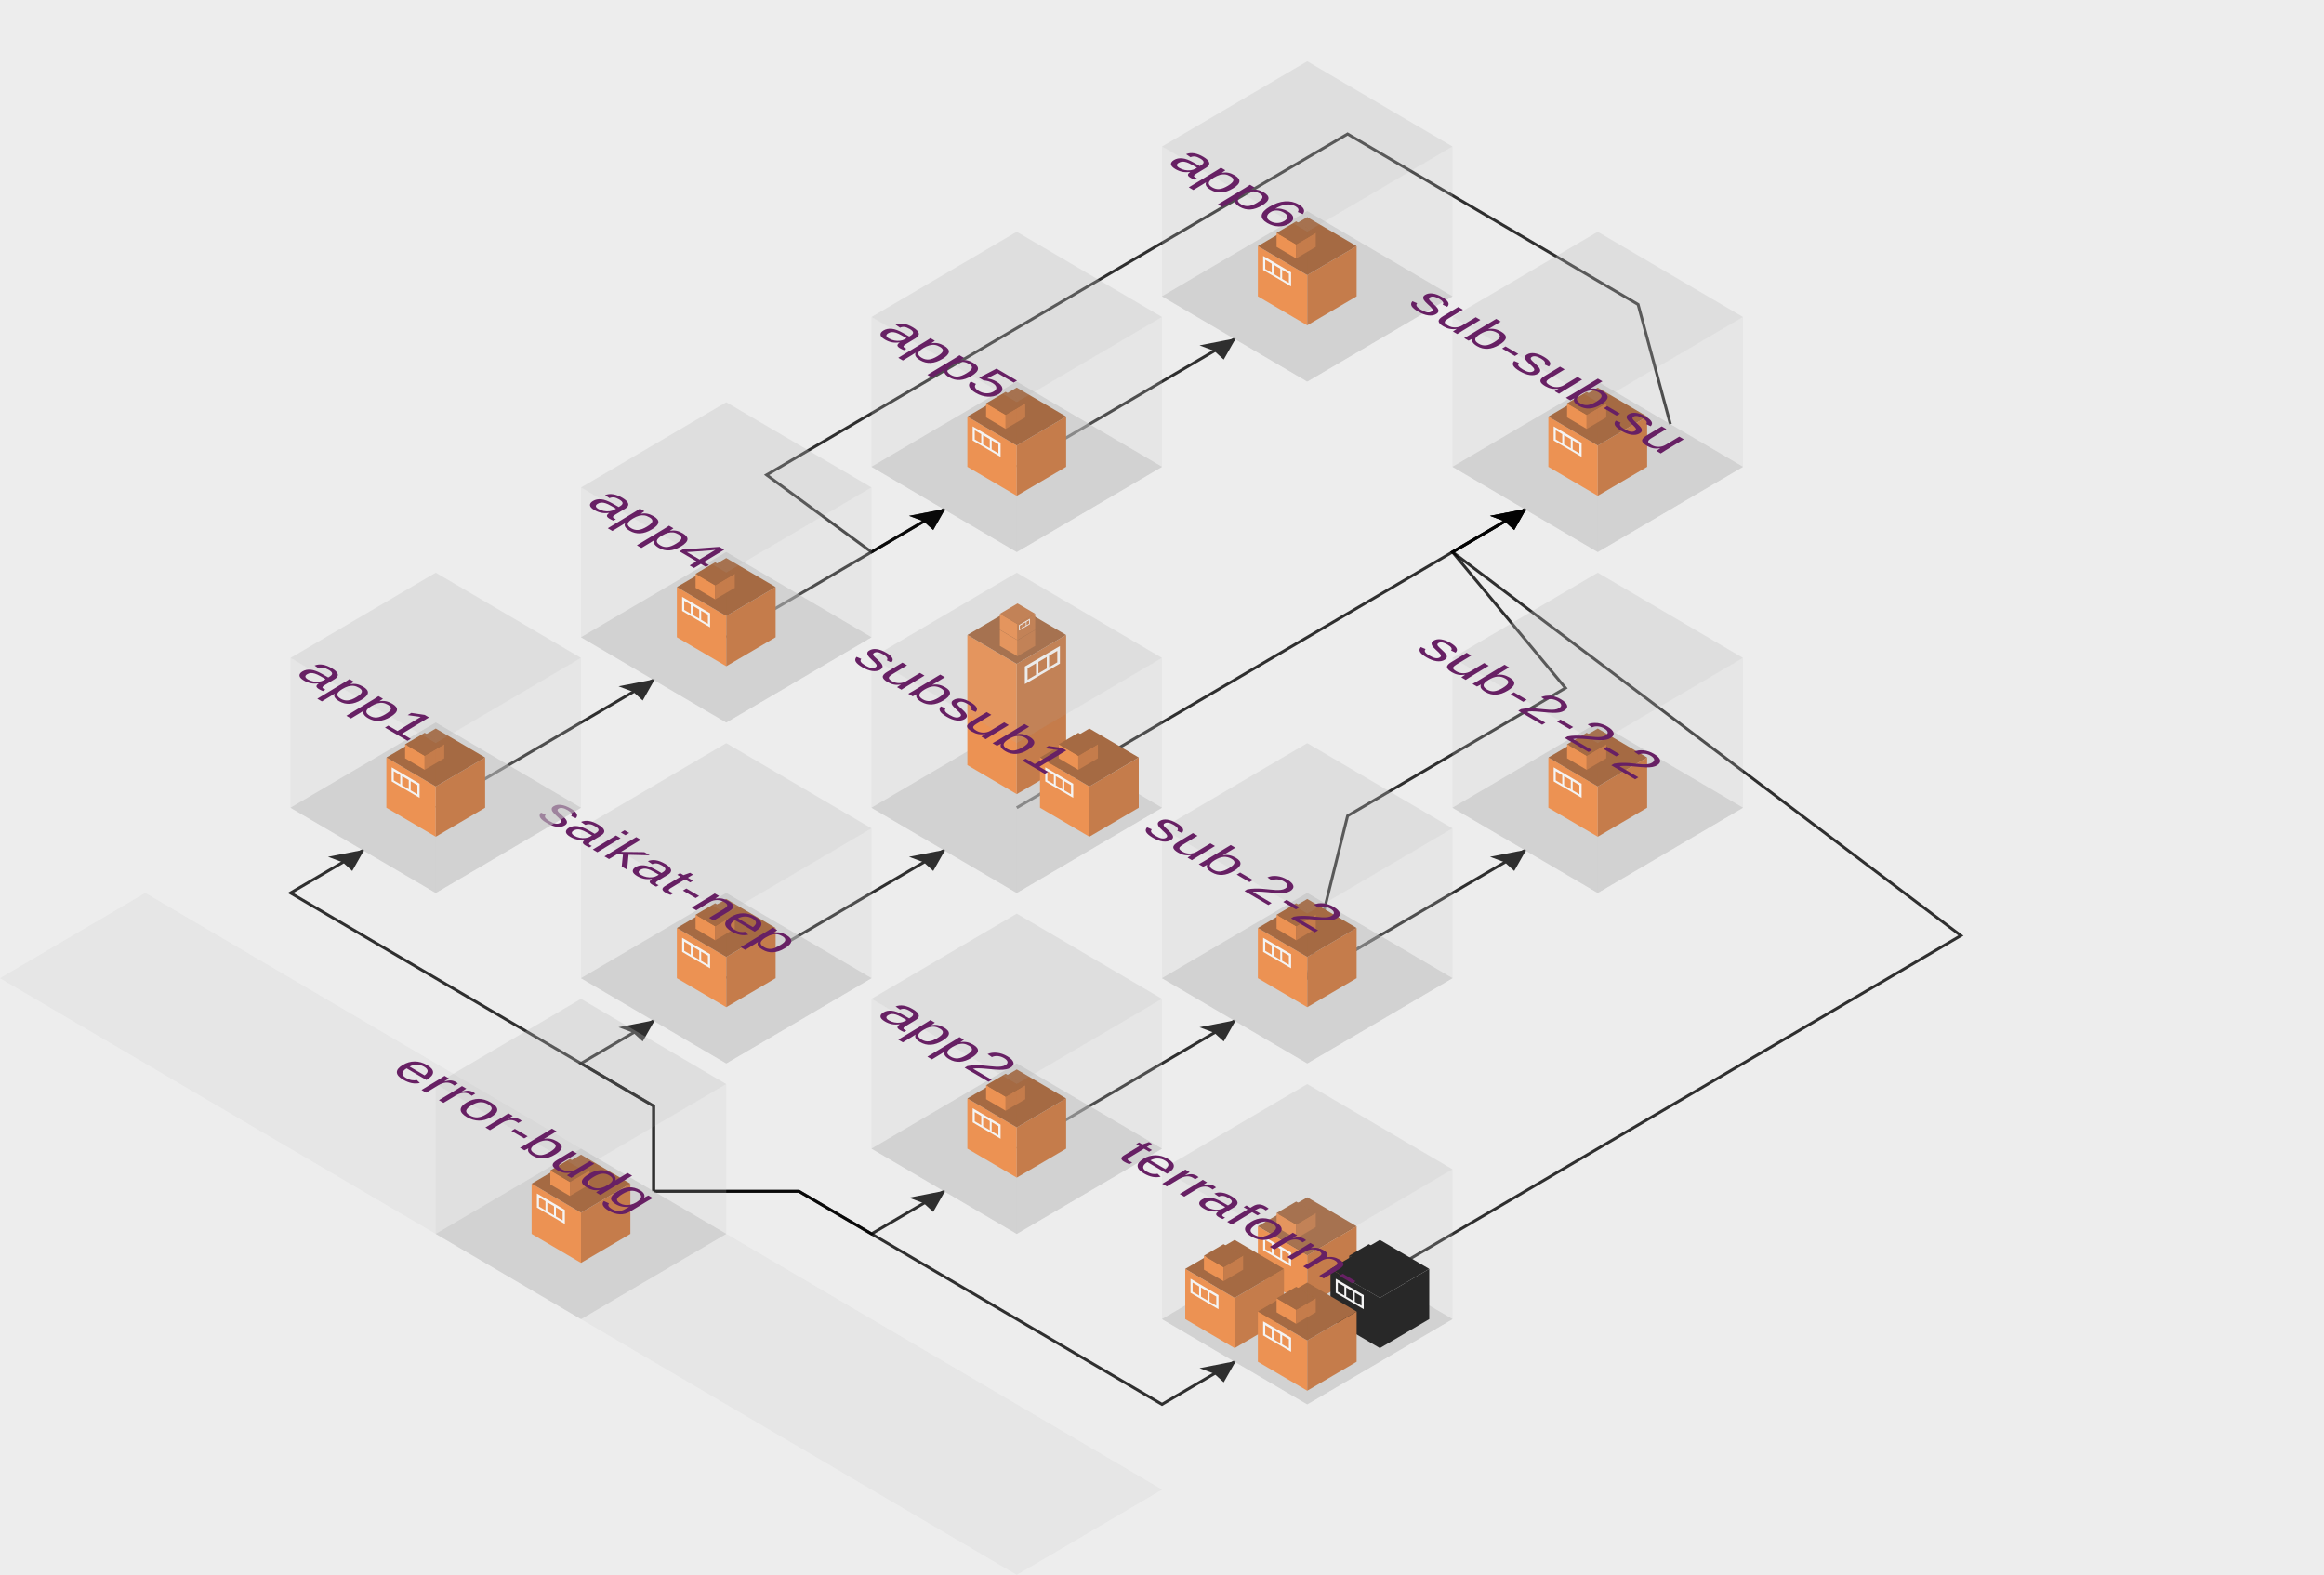
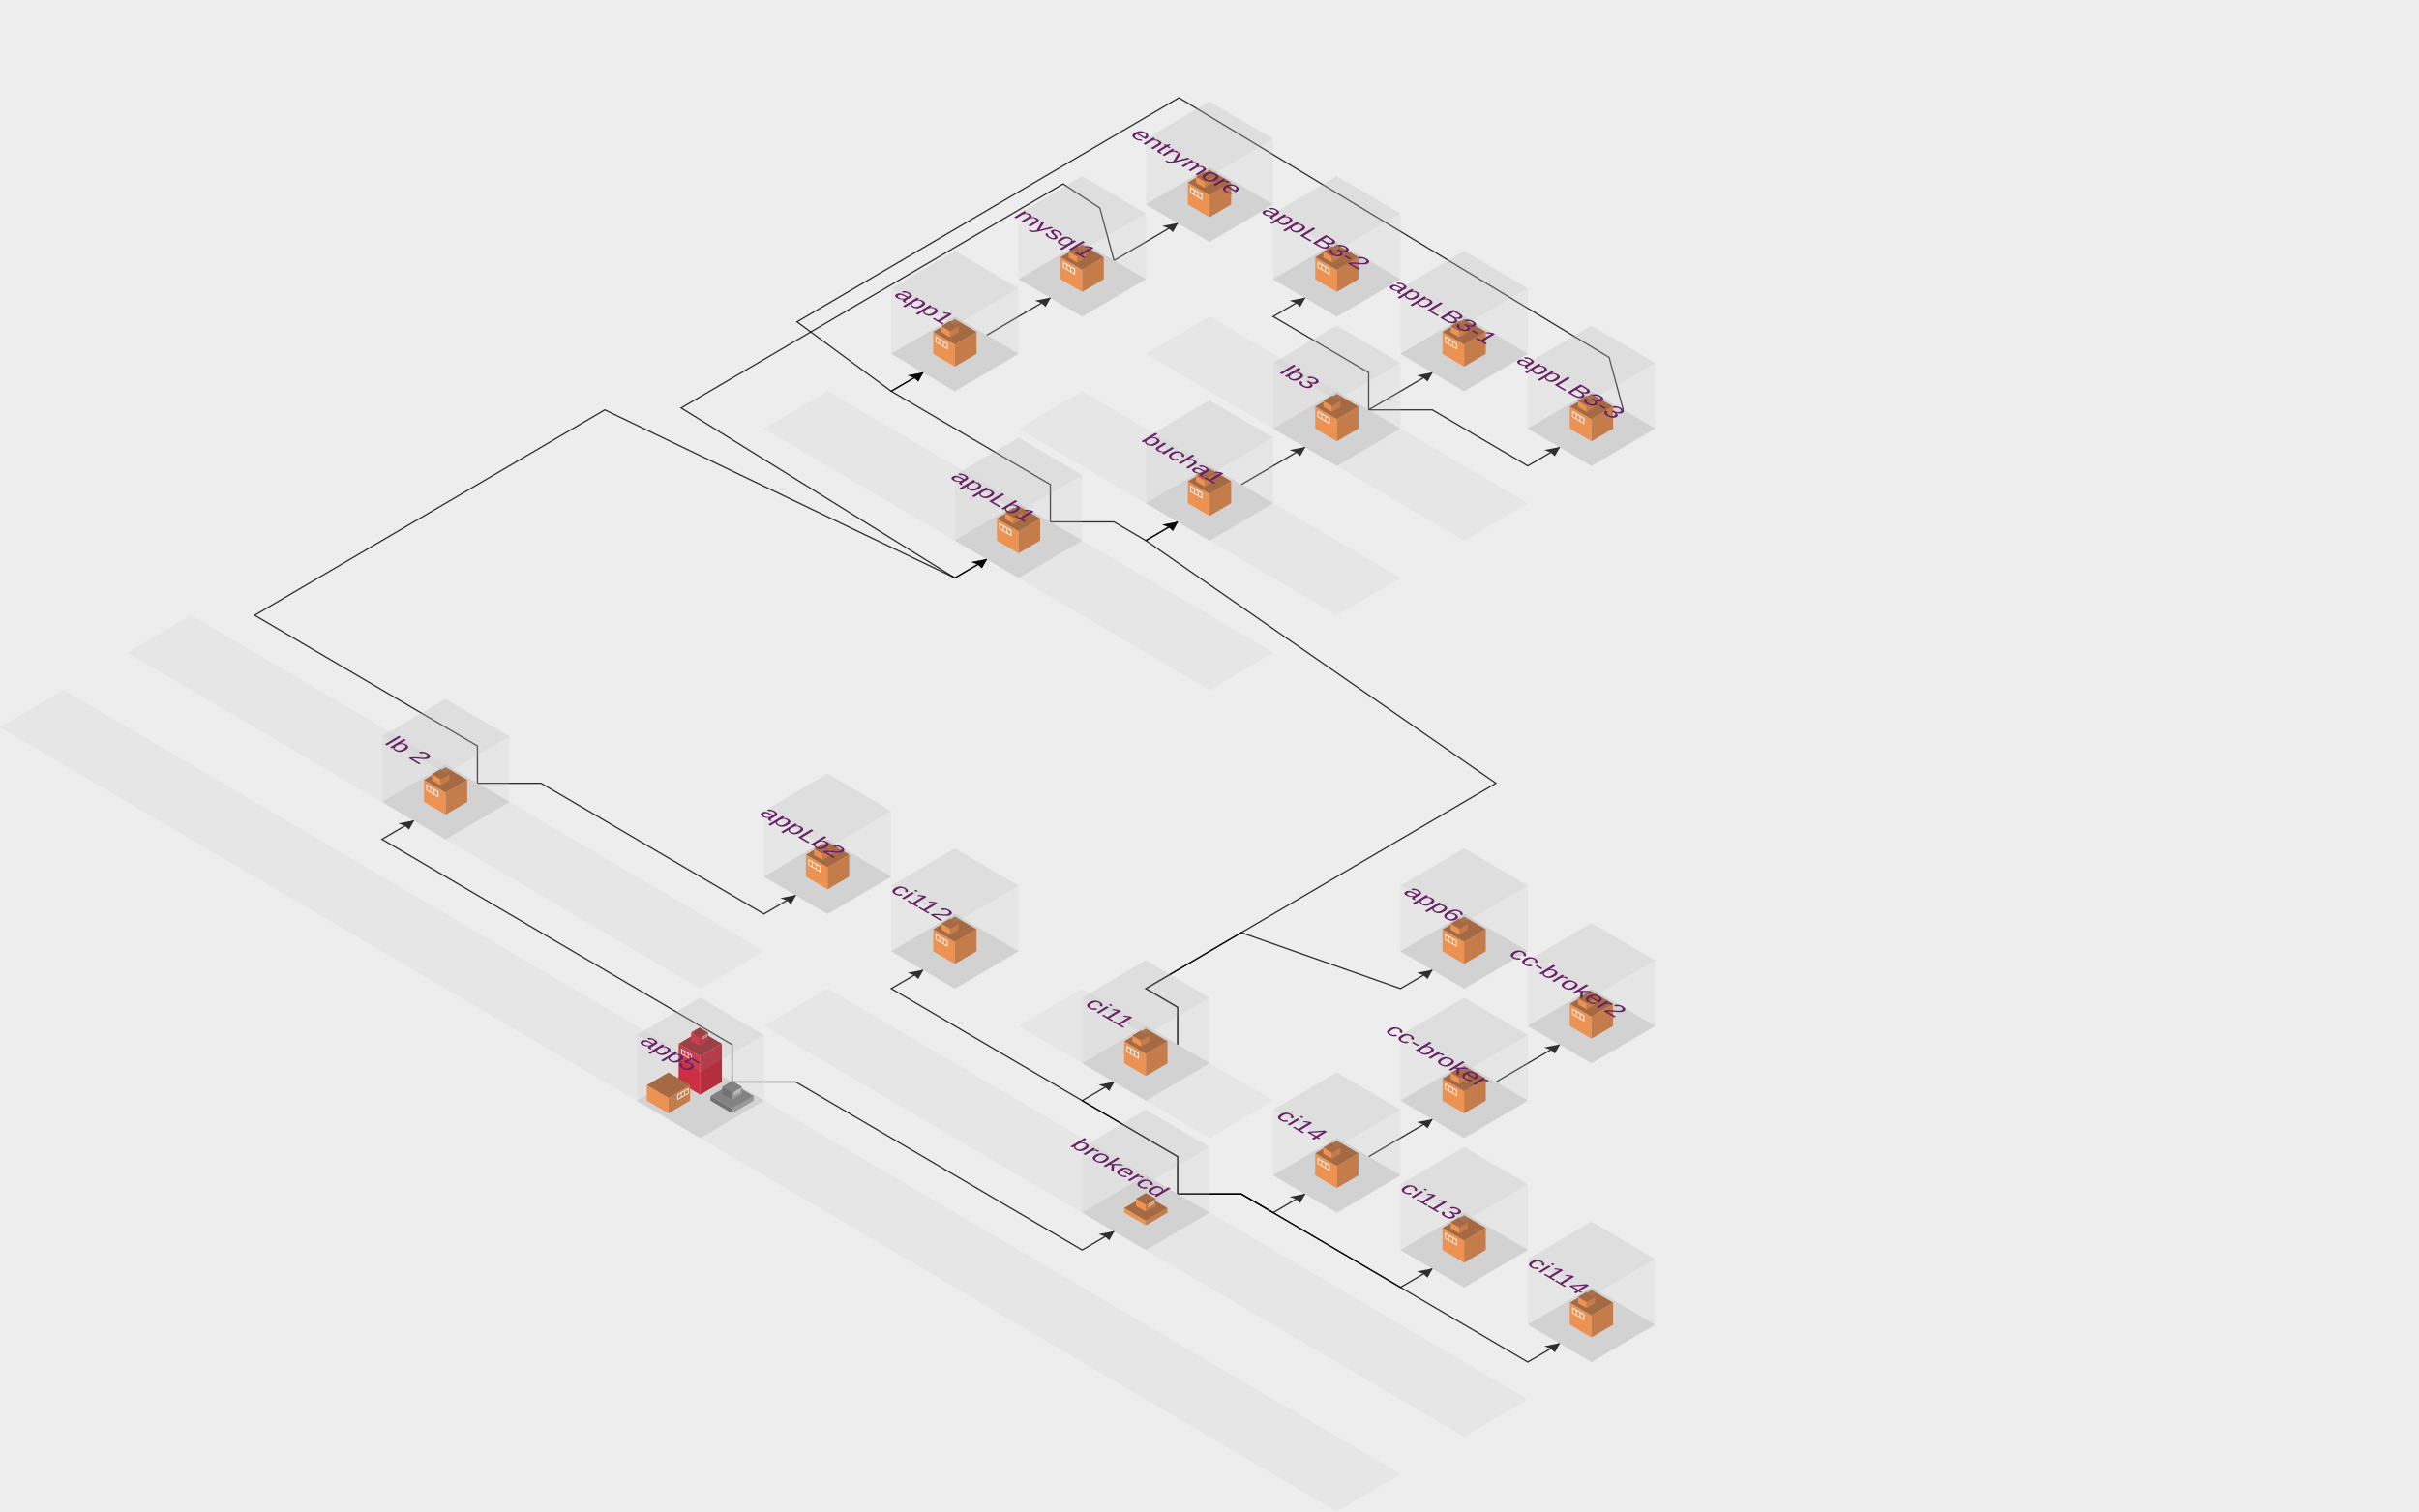
- <svg xmlns="http://www.w3.org/2000/svg" xmlns:xlink="http://www.w3.org/1999/xlink" baseProfile="full" height="542.018" version="1.1" width="800.0">
+ <svg xmlns="http://www.w3.org/2000/svg" xmlns:xlink="http://www.w3.org/1999/xlink" baseProfile="full" height="1187.384" version="1.1" width="1900.0">
  <defs>
    <filter id="brightness">
      <feComponentTransfer in="SourceGraphic">
        <feFuncR slope="0.6" type="linear" />
        <feFuncG slope="0.6" type="linear" />
        <feFuncB slope="0.6" type="linear" />
      </feComponentTransfer>
    </filter>
    <filter id="darker">
      <feComponentTransfer in="SourceGraphic">
        <feFuncR slope="0.4" type="linear" />
        <feFuncG slope="0.4" type="linear" />
        <feFuncB slope="0.4" type="linear" />
      </feComponentTransfer>
    </filter>
    <marker id="arrow" markerHeight="12.5" markerUnits="strokeWidth" markerWidth="12.5" refX="152" refY="3" viewBox="0,0,157.21,92.25">
      <polyline fill="#000" points="0,30.75 157.21,0 104.81,92.25 63.79,54.82" />
    </marker>
    <symbol id="grid.base" preserveAspectRatio="xMidYMax meet" viewBox="0,0,266.4,156.32">
      <polygon fill="#bababa" points="133.2,0 0,78.16 133.2,156.32 266.4,78.16" />
    </symbol>
    <style type="text/css">.dark{fill: currentColor;}.darker{filter: url(#brightness)}.2darker{filter: url(#darker)}text{font-family:Arial, Helvetica, sans-serif; fill: #672064;}.white{fill:#fff;}</style>
    <symbol id="application.medium" preserveAspectRatio="xMidYMax meet" viewBox="0,0,266.4,291.76">
      <polygon class="dark" points="133.2,291.76 0,213.6 0,78.16 133.2,156.32" />
      <polygon class="light" points="133.2,291.76 266.4,213.6 266.4,78.16 133.2,156.32" />
      <polygon class="darker" points="133.2,0 0,78.16 133.2,156.32 266.4,78.16" />
      <polygon class="dark" points="103.31,111.32 50.51,80.33 50.5,42.49 103.31,73.48" />
      <polygon class="light" points="103.31,111.32 156.12,80.33 156.12,42.49 103.31,73.48" />
      <polygon class="darker" points="103.31,11.51 50.5,42.49 103.31,73.48 156.12,42.49" />
      <path class="white" d="M14.24,142.62l75.41,44.22V148.9L14.24,104.65ZM65.56,142l18.16,10.65v24.69L65.56,166.65Zm-23-13.52L60.42,139v24.68L42.53,153.14ZM19.85,115.1l17.61,10.38v24.68L19.85,139.82Z" />
    </symbol>
    <style type="text/css">.aws{color: #f58536;fill: #c4692c;}</style>
    <symbol id="boundaries_box.front" preserveAspectRatio="xMidYMax meet" viewBox="0,0,265.58,292.78">
      <polygon fill="#bababa" fill-opacity="0.3" points="132.79,0 0,77.92 132.79,155.84 265.58,77.92 132.79,0" />
      <polygon fill="#ccc" fill-opacity="0.2" points="132.79,155.84 132.79,292.78 0,214.86 0,77.92 132.79,155.84" />
      <polygon fill="#ccc" fill-opacity="0.2" points="265.58,77.92 265.58,214.86 132.79,292.78 132.79,155.84 265.58,77.92" />
    </symbol>
    <symbol id="default" preserveAspectRatio="xMidYMax meet" viewBox="0,0,266.4,291.76">
      <polygon class="dark" points="133.2,291.76 0,213.6 0,78.16 133.2,156.32" />
      <polygon class="light" points="133.2,291.76 266.4,213.6 266.4,78.16 133.2,156.32" />
      <polygon class="darker" points="133.2,0 0,78.16 133.2,156.32 266.4,78.16" />
      <polygon class="dark" points="103.31,111.32 50.51,80.33 50.5,42.49 103.31,73.48" />
      <polygon class="light" points="103.31,111.32 156.12,80.33 156.12,42.49 103.31,73.48" />
      <polygon class="darker" points="103.31,11.51 50.5,42.49 103.31,73.48 156.12,42.49" />
      <path class="white" d="M14.24,142.62l75.41,44.22V148.9L14.24,104.65ZM65.56,142l18.16,10.65v24.69L65.56,166.65Zm-23-13.52L60.42,139v24.68L42.53,153.14ZM19.85,115.1l17.61,10.38v24.68L19.85,139.82Z" />
    </symbol>
-     <symbol id="application.2xlarge" preserveAspectRatio="xMidYMax meet" viewBox="0,0,266.4,514.15">
-       <polygon class="dark" points="133.2,514.15 0,435.99 0,84.99 133.2,163.15" />
-       <polygon class="light" points="133.2,514.15 266.4,435.99 266.4,84.99 133.2,163.15" />
-       <polygon class="darker" points="133.2,6.83 0,84.99 133.2,163.15 266.4,84.99" />
-       <polygon class="dark" points="135.31,142.34 87.69,114.4 87.69,71.5 135.31,99.44" />
-       <polygon class="light" points="135.31,142.34 182.92,114.4 182.92,71.5 135.31,99.44" />
-       <polygon class="dark" points="135.31,98.78 87.69,70.84 87.69,27.94 135.31,55.88" />
-       <polygon class="light" points="135.31,98.78 182.92,70.84 182.92,27.94 135.31,55.88" />
-       <polygon class="2darker" points="135.31,0 87.69,27.94 135.31,55.88 182.92,27.94" />
-       <path class="white" d="M249.6,162.31,155,217.51V170.15l94.62-55.24Zm-64.4-.82-22.78,13.3v30.82l22.78-13.3Zm28.9-16.87-22.44,13.1v30.82l22.44-13.1ZM242.55,128l-22.09,13v30.82l22.09-12.92Z" />
-       <path class="white" d="M168.54,56,139.16,73.22V58.45l29.38-17.24Zm-20-.26-7.07,4.15v9.62l7.07-4.15Zm9-5.26-7,4.09v9.61l7-4.09Zm8.84-5.2-6.86,4v9.62l6.86-4Z" />
+     <symbol id="application.large" preserveAspectRatio="xMidYMax meet" viewBox="0,0,266.4,413.53">
+       <polygon class="dark" points="133.2,413.53 0,335.37 0,99.92 133.2,178.08" />
+       <polygon class="light" points="133.2,413.53 266.4,335.37 266.4,99.92 133.2,178.08" />
+       <polygon class="darker" points="133.2,21.76 0,99.92 133.2,178.08 266.4,99.92" />
+       <polygon class="dark" points="129.04,114.34 76.84,83.71 76.84,30.63 129.04,61.26" />
+       <polygon class="light" points="129.04,114.34 181.25,83.71 181.25,30.63 129.04,61.26" />
+       <polygon class="darker" points="129.04,0 76.84,30.63 129.04,61.26 181.25,30.63" />
+       <path class="white" d="M15.42,164.09l66.66,39.09V169.64L15.42,130.52Zm45.37-.58,16.05,9.42v21.82l-16.05-9.42ZM40.43,151.56l15.81,9.28v21.82l-15.81-9.28Zm-20-11.8L36,148.93v21.82l-15.57-9.14Z" />
+       <path class="white" d="M145.8,58.39l30.94-18.14V55.81L145.8,74Zm21.06.27,7.45-4.37V44.16l-7.45,4.37Zm-9.45,5.55,7.34-4.31V49.77l-7.34,4.31Zm-9.3,5.47,7.22-4.25V55.3l-7.22,4.24Z" />
+     </symbol>
+     <style type="text/css">.openstack{color: #ce081f;fill: #af071a;}</style>
+     <symbol id="application.small" preserveAspectRatio="xMidYMax meet" viewBox="0,0,266.4,199.47">
+       <polygon class="dark" points="133.2,199.47 0,121.31 0,92.87 133.2,171.03" />
+       <polygon class="light" points="133.2,199.47 266.4,121.31 266.4,92.87 133.2,171.03" />
+       <polygon class="darker" points="133.2,14.71 0,92.87 133.2,171.03 266.4,92.87" />
+       <polygon class="dark" points="133.17,115 72.33,79.3 72.33,35.7 133.17,71.4" />
+       <polygon class="light" points="133.17,115 194.01,79.3 194.01,35.7 133.17,71.4" />
+       <polygon class="darker" points="133.17,0 72.33,35.7 133.17,71.4 194.01,35.7" />
+       <path class="white" d="M183.62,66.68,149.07,86.94V69.56l34.55-20.27Zm-23.51-.3-8.32,4.88V82.57l8.32-4.88Zm10.55-6.19L162.47,65V76.31l8.19-4.81Zm10.39-6.11L173,58.83V70.14l8.07-4.74Z" />
+     </symbol>
+     <style type="text/css">.premise{color: #5b5b5b;fill: #8e8e8e;}</style>
+     <symbol id="application.micro" preserveAspectRatio="xMidYMax meet" viewBox="0,0,266.4,251.76">
+       <polygon class="dark" points="133.2,251.76 0,173.6 0,78.16 133.2,156.32" />
+       <polygon class="light" points="133.2,251.76 266.4,173.6 266.4,78.16 133.2,156.32" />
+       <polygon class="darker" points="133.2,0 0,78.16 133.2,156.32 266.4,78.16" />
+       <path class="white" d="M257.42,130l-70,41V135.8l70-41.05Zm-47.62-.61L193,139.25v22.91l16.84-9.89Zm21.37-12.54-16.59,9.74v22.9l16.59-9.74Zm21-12.38-16.34,9.62V137l16.34-9.59Z" />
+     </symbol>
+     <symbol id="broker.medium" preserveAspectRatio="xMidYMax meet" viewBox="0,0,266.4,199.47">
+       <polygon class="dark" points="133.2,199.47 0,121.31 0,92.87 133.2,171.03" />
+       <polygon class="light" points="133.2,199.47 266.4,121.31 266.4,92.87 133.2,171.03" />
+       <polygon class="darker" points="133.2,14.71 0,92.87 133.2,171.03 266.4,92.87" />
+       <polygon class="dark" points="133.17,115 72.33,79.3 72.33,35.7 133.17,71.4" />
+       <polygon class="light" points="133.17,115 194.01,79.3 194.01,35.7 133.17,71.4" />
+       <polygon class="darker" points="133.17,0 72.33,35.7 133.17,71.4 194.01,35.7" />
+       <path class="white" d="M183.62,66.68,149.07,86.94V69.56l34.55-20.27Zm-23.51-.3-8.32,4.88V82.57l8.32-4.88Zm10.55-6.19L162.47,65V76.31l8.19-4.81Zm10.39-6.11L173,58.83V70.14l8.07-4.74Z" />
    </symbol>
  </defs>
-   <rect fill="#ededed" height="542.018" width="800.0" x="0" y="0" />
-   <path d="M275.0 322.007 250.0 336.674 300.0 307.339 325.0 292.672" fill="none" marker-end="url(#arrow)" opacity="0.8" stroke="black" stroke-width="1" />
-   <path d="M475.0 322.007 450.0 336.674 463.889 280.797 538.889 236.795 500.0 190.0 525.0 175.333" fill="none" marker-end="url(#arrow)" opacity="0.8" stroke="black" stroke-width="1" />
-   <path d="M475.0 322.007 450.0 336.674 500.0 307.339 525.0 292.672" fill="none" marker-end="url(#arrow)" opacity="0.8" stroke="black" stroke-width="1" />
-   <path d="M375.0 145.998 350.0 160.665 400.0 131.33 425.0 116.663" fill="none" marker-end="url(#arrow)" opacity="0.8" stroke="black" stroke-width="1" />
-   <path d="M375.0 263.337 350.0 278.004 350.0 278.004 475.0 204.667 500.0 190.0 525.0 175.333" fill="none" marker-end="url(#arrow)" opacity="0.8" stroke="black" stroke-width="1" />
-   <path d="M375.0 380.676 350.0 395.344 400.0 366.009 425.0 351.342" fill="none" marker-end="url(#arrow)" opacity="0.8" stroke="black" stroke-width="1" />
-   <path d="M575.0 145.998 563.889 104.788 463.889 46.118 263.889 163.458 300.0 190.0 325.0 175.333" fill="none" marker-end="url(#arrow)" opacity="0.8" stroke="black" stroke-width="1" />
-   <path d="M225.0 410.011 225.0 380.676 100.0 307.339 125.0 292.672" fill="none" marker-end="url(#arrow)" opacity="0.8" stroke="black" stroke-width="1" />
-   <path d="M225.0 410.011 225.0 380.676 200.0 366.009 225.0 351.342" fill="none" marker-end="url(#arrow)" opacity="0.8" stroke="black" stroke-width="1" />
-   <path d="M225.0 410.011 275.0 410.011 300.0 424.679 325.0 410.011" fill="none" marker-end="url(#arrow)" opacity="0.8" stroke="black" stroke-width="1" />
-   <path d="M225.0 410.011 275.0 410.011 400.0 483.348 425.0 468.681" fill="none" marker-end="url(#arrow)" opacity="0.8" stroke="black" stroke-width="1" />
-   <path d="M475.0 439.346 450.0 454.013 450.0 454.013 675.0 322.007 500.0 190.0 525.0 175.333" fill="none" marker-end="url(#arrow)" opacity="0.8" stroke="black" stroke-width="1" />
-   <path d="M175.0 263.337 150.0 278.004 200.0 248.67 225.0 234.002" fill="none" marker-end="url(#arrow)" opacity="0.8" stroke="black" stroke-width="1" />
-   <path d="M275.0 204.667 250.0 219.335 300.0 190.0 325.0 175.333" fill="none" marker-end="url(#arrow)" opacity="0.8" stroke="black" stroke-width="1" />
-   <polyline fill="#ccc" fill-opacity="0.2" points="400.0,101.996 450.0,72.661 500.0,101.996 450.0,131.33" />
-   <use class="default" fill-opacity="0.4" height="190.0" width="100" x="400.0" xlink:href="#grid.base" y="-58.67" />
-   <use class="aws" height="95.0" width="34.0" x="433.0" xlink:href="#application.medium" y="16.969" />
-   <use class="default" height="190.0" width="100" x="400.0" xlink:href="#boundaries_box.front" y="-58.67" />
-   <text font-size="18.0" transform="translate(400.0, -58.66965) skewY(30.404) skewX(-40.0) translate(-303.22, 172.6697)" x="400.0" y="-58.67">app6</text>
-   <polyline fill="#ccc" fill-opacity="0.2" points="200.0,336.674 250.0,307.339 300.0,336.674 250.0,366.009" />
-   <use class="default" fill-opacity="0.4" height="190.0" width="100" x="200.0" xlink:href="#grid.base" y="176.009" />
-   <use class="aws" height="95.0" width="34.0" x="233.0" xlink:href="#default" y="251.648" />
-   <use class="default" height="190.0" width="100" x="200.0" xlink:href="#boundaries_box.front" y="176.009" />
-   <text font-size="18.0" transform="translate(200.0, 176.009) skewY(30.404) skewX(-40.0) translate(-120.5, -62.00895)" x="200.0" y="176.009">saikat-nep</text>
-   <polyline fill="#ccc" fill-opacity="0.2" points="400.0,336.674 450.0,307.339 500.0,336.674 450.0,366.009" />
-   <use class="default" fill-opacity="0.4" height="190.0" width="100" x="400.0" xlink:href="#grid.base" y="176.009" />
-   <use class="aws" height="95.0" width="34.0" x="433.0" xlink:href="#application.medium" y="251.648" />
-   <use class="default" height="190.0" width="100" x="400.0" xlink:href="#boundaries_box.front" y="176.009" />
-   <text font-size="18.0" transform="translate(400.0, 176.009) skewY(30.404) skewX(-40.0) translate(-311.86, -62.00895)" x="400.0" y="176.009">sub-2-2</text>
-   <polyline fill="#ccc" fill-opacity="0.2" points="300.0,160.665 350.0,131.33 400.0,160.665 350.0,190.0" />
-   <use class="default" fill-opacity="0.4" height="190.0" width="100" x="300.0" xlink:href="#grid.base" y="0.0" />
-   <use class="aws" height="95.0" width="34.0" x="333.0" xlink:href="#application.medium" y="75.639" />
-   <use class="default" height="190.0" width="100" x="300.0" xlink:href="#boundaries_box.front" y="0.0" />
-   <text font-size="18.0" transform="translate(300.0, 0.0) skewY(30.404) skewX(-40.0) translate(-203.22, 114.0)" x="300.0" y="0.0">app5</text>
-   <polyline fill="#ccc" fill-opacity="0.2" points="300.0,278.004 350.0,248.67 400.0,278.004 350.0,307.339" />
-   <use class="default" fill-opacity="0.4" height="190.0" width="100" x="300.0" xlink:href="#grid.base" y="117.339" />
-   <use class="aws" height="95.0" width="34.0" x="333.0" xlink:href="#application.2xlarge" y="178.311" />
-   <use class="aws" height="95.0" width="34.0" x="358.0" xlink:href="#application.medium" y="192.978" />
-   <use class="default" height="190.0" width="100" x="300.0" xlink:href="#boundaries_box.front" y="117.339" />
-   <text font-size="18.0" transform="translate(300.0, 117.3393) skewY(30.404) skewX(-40.0) translate(-211.86, -3.339303)" x="300.0" y="117.339">subsub1</text>
-   <polyline fill="#ccc" fill-opacity="0.2" points="300.0,395.344 350.0,366.009 400.0,395.344 350.0,424.679" />
-   <use class="default" fill-opacity="0.4" height="190.0" width="100" x="300.0" xlink:href="#grid.base" y="234.679" />
-   <use class="aws" height="95.0" width="34.0" x="333.0" xlink:href="#application.medium" y="310.318" />
-   <use class="default" height="190.0" width="100" x="300.0" xlink:href="#boundaries_box.front" y="234.679" />
-   <text font-size="18.0" transform="translate(300.0, 234.6786) skewY(30.404) skewX(-40.0) translate(-203.22, -120.6786)" x="300.0" y="234.679">app2</text>
-   <polyline fill="#ccc" fill-opacity="0.2" points="500.0,160.665 550.0,131.33 600.0,160.665 550.0,190.0" />
-   <use class="default" fill-opacity="0.4" height="190.0" width="100" x="500.0" xlink:href="#grid.base" y="0.0" />
-   <use class="aws" height="95.0" width="34.0" x="533.0" xlink:href="#application.medium" y="75.639" />
-   <use class="default" height="190.0" width="100" x="500.0" xlink:href="#boundaries_box.front" y="0.0" />
-   <text font-size="18.0" transform="translate(500.0, 0.0) skewY(30.404) skewX(-40.0) translate(-420.5, 114.0)" x="500.0" y="0.0">sub-sub-su</text>
-   <polyline fill="#ccc" fill-opacity="0.2" points="0.0,336.674 50.0,307.339 400.0,512.683 350.0,542.018" />
-   <use class="default" fill-opacity="0.4" height="190.0" width="100" x="150.0" xlink:href="#grid.base" y="264.013" />
-   <use class="aws" height="95.0" width="34.0" x="183.0" xlink:href="#default" y="339.652" />
-   <use class="default" height="190.0" width="100" x="150.0" xlink:href="#boundaries_box.front" y="264.013" />
-   <text font-size="18.0" transform="translate(150.0, 264.0134) skewY(30.404) skewX(-40.0) translate(-70.5, -150.0134)" x="150.0" y="264.013">error-budg</text>
-   <polyline fill="#ccc" fill-opacity="0.2" points="500.0,278.004 550.0,248.67 600.0,278.004 550.0,307.339" />
-   <use class="default" fill-opacity="0.4" height="190.0" width="100" x="500.0" xlink:href="#grid.base" y="117.339" />
-   <use class="aws" height="95.0" width="34.0" x="533.0" xlink:href="#application.medium" y="192.978" />
-   <use class="default" height="190.0" width="100" x="500.0" xlink:href="#boundaries_box.front" y="117.339" />
-   <text font-size="18.0" transform="translate(500.0, 117.3393) skewY(30.404) skewX(-40.0) translate(-417.62, -3.339303)" x="500.0" y="117.339">sub-2-2-2</text>
-   <polyline fill="#ccc" fill-opacity="0.2" points="400.0,454.013 450.0,424.679 500.0,454.013 450.0,483.348" />
-   <use class="default" fill-opacity="0.4" height="190.0" width="100" x="400.0" xlink:href="#grid.base" y="293.348" />
-   <use class="aws" height="95.0" width="34.0" x="433.0" xlink:href="#default" y="354.32" />
-   <use class="premise" height="95.0" width="34.0" x="458.0" xlink:href="#default" y="368.987" />
-   <use class="aws" height="95.0" width="34.0" x="408.0" xlink:href="#default" y="368.987" />
-   <use class="aws" height="95.0" width="34.0" x="433.0" xlink:href="#default" y="383.655" />
-   <use class="default" height="190.0" width="100" x="400.0" xlink:href="#boundaries_box.front" y="293.348" />
-   <text font-size="18.0" transform="translate(400.0, 293.3483) skewY(30.404) skewX(-40.0) translate(-320.5, -179.3483)" x="400.0" y="293.348">terraform-</text>
-   <polyline fill="#ccc" fill-opacity="0.2" points="100.0,278.004 150.0,248.67 200.0,278.004 150.0,307.339" />
-   <use class="default" fill-opacity="0.4" height="190.0" width="100" x="100.0" xlink:href="#grid.base" y="117.339" />
-   <use class="aws" height="95.0" width="34.0" x="133.0" xlink:href="#application.medium" y="192.978" />
-   <use class="default" height="190.0" width="100" x="100.0" xlink:href="#boundaries_box.front" y="117.339" />
-   <text font-size="18.0" transform="translate(100.0, 117.3393) skewY(30.404) skewX(-40.0) translate(-3.22, -3.339303)" x="100.0" y="117.339">app1</text>
-   <polyline fill="#ccc" fill-opacity="0.2" points="200.0,219.335 250.0,190 300.0,219.335 250.0,248.67" />
-   <use class="default" fill-opacity="0.4" height="190.0" width="100" x="200.0" xlink:href="#grid.base" y="58.67" />
-   <use class="aws" height="95.0" width="34.0" x="233.0" xlink:href="#application.medium" y="134.309" />
-   <use class="default" height="190.0" width="100" x="200.0" xlink:href="#boundaries_box.front" y="58.67" />
-   <text font-size="18.0" transform="translate(200.0, 58.66965) skewY(30.404) skewX(-40.0) translate(-103.22, 55.33035)" x="200.0" y="58.67">app4</text>
+   <rect fill="#ededed" height="1187.384" width="1900.0" x="0" y="0" />
+   <path d="M575.0 850.034 575.0 820.699 300.0 659.357 325.0 644.69" fill="none" marker-end="url(#arrow)" opacity="0.8" stroke="black" stroke-width="1" />
+   <path d="M575.0 850.034 625.0 850.034 850.0 982.04 875.0 967.373" fill="none" marker-end="url(#arrow)" opacity="0.8" stroke="black" stroke-width="1" />
+   <path d="M875.0 204.667 863.889 163.458 835.0 144.499 535.0 320.508 750.0 454.013 775.0 439.346" fill="none" marker-end="url(#arrow)" opacity="0.8" stroke="black" stroke-width="1" />
+   <path d="M875.0 204.667 900.0 190.0 925.0 175.333" fill="none" marker-end="url(#arrow)" opacity="0.8" stroke="black" stroke-width="1" />
+   <path d="M825.0 410.011 825.0 380.676 700.0 307.339 725.0 292.672" fill="none" marker-end="url(#arrow)" opacity="0.8" stroke="black" stroke-width="1" />
+   <path d="M825.0 410.011 875.0 410.011 900.0 424.679 925.0 410.011" fill="none" marker-end="url(#arrow)" opacity="0.8" stroke="black" stroke-width="1" />
+   <path d="M375.0 615.355 375.0 586.02 200.0 483.348 475.0 322.007 750.0 454.013 775.0 439.346" fill="none" marker-end="url(#arrow)" opacity="0.8" stroke="black" stroke-width="1" />
+   <path d="M375.0 615.355 425.0 615.355 600.0 718.027 625.0 703.359" fill="none" marker-end="url(#arrow)" opacity="0.8" stroke="black" stroke-width="1" />
+   <path d="M775.0 263.337 800.0 248.67 825.0 234.002" fill="none" marker-end="url(#arrow)" opacity="0.8" stroke="black" stroke-width="1" />
+   <path d="M1075.0 322.007 1100.0 307.339 1125.0 292.672" fill="none" marker-end="url(#arrow)" opacity="0.8" stroke="black" stroke-width="1" />
+   <path d="M1075.0 322.007 1075.0 292.672 1000.0 248.67 1025.0 234.002" fill="none" marker-end="url(#arrow)" opacity="0.8" stroke="black" stroke-width="1" />
+   <path d="M1075.0 322.007 1125.0 322.007 1200.0 366.009 1225.0 351.342" fill="none" marker-end="url(#arrow)" opacity="0.8" stroke="black" stroke-width="1" />
+   <path d="M1275.0 322.007 1263.889 280.797 926.0 76.83 626.0 252.839 700.0 307.339 725.0 292.672" fill="none" marker-end="url(#arrow)" opacity="0.8" stroke="black" stroke-width="1" />
+   <path d="M975.0 380.676 1000.0 366.009 1025.0 351.342" fill="none" marker-end="url(#arrow)" opacity="0.8" stroke="black" stroke-width="1" />
+   <path d="M1175.0 850.034 1200.0 835.366 1225.0 820.699" fill="none" marker-end="url(#arrow)" opacity="0.8" stroke="black" stroke-width="1" />
+   <path d="M925.0 820.699 925.0 791.364 900.0 776.697 975.0 732.694 1100.0 776.697 1125.0 762.029" fill="none" marker-end="url(#arrow)" opacity="0.8" stroke="black" stroke-width="1" />
+   <path d="M925.0 820.699 925.0 791.364 900.0 776.697 1175.0 615.355 900.0 424.679 925.0 410.011" fill="none" marker-end="url(#arrow)" opacity="0.8" stroke="black" stroke-width="1" />
+   <path d="M925.0 938.038 975.0 938.038 1200.0 1070.045 1225.0 1055.377" fill="none" marker-end="url(#arrow)" opacity="0.8" stroke="black" stroke-width="1" />
+   <path d="M925.0 938.038 925.0 908.703 700.0 776.697 725.0 762.029" fill="none" marker-end="url(#arrow)" opacity="0.8" stroke="black" stroke-width="1" />
+   <path d="M925.0 938.038 975.0 938.038 1100.0 1011.375 1125.0 996.708" fill="none" marker-end="url(#arrow)" opacity="0.8" stroke="black" stroke-width="1" />
+   <path d="M925.0 938.038 925.0 908.703 850.0 864.701 875.0 850.034" fill="none" marker-end="url(#arrow)" opacity="0.8" stroke="black" stroke-width="1" />
+   <path d="M925.0 938.038 975.0 938.038 1000.0 952.705 1025.0 938.038" fill="none" marker-end="url(#arrow)" opacity="0.8" stroke="black" stroke-width="1" />
+   <path d="M1075.0 908.703 1100.0 894.036 1125.0 879.368" fill="none" marker-end="url(#arrow)" opacity="0.8" stroke="black" stroke-width="1" />
+   <polyline fill="#ccc" fill-opacity="0.2" points="700.0,278.004 750.0,248.67 800.0,278.004 750.0,307.339" />
+   <use class="default" fill-opacity="0.4" height="190.0" width="100" x="700.0" xlink:href="#grid.base" y="117.339" />
+   <use class="aws" height="95.0" width="34.0" x="733.0" xlink:href="#application.medium" y="192.978" />
+   <use class="default" height="190.0" width="100" x="700.0" xlink:href="#boundaries_box.front" y="117.339" />
+   <text font-size="18.0" transform="translate(700.0, 117.3393) skewY(30.404) skewX(-40.0) translate(-603.22, -3.339303)" x="700.0" y="117.339">app1</text>
+   <polyline fill="#ccc" fill-opacity="0.2" points="800.0,219.335 850.0,190 900.0,219.335 850.0,248.67" />
+   <use class="default" fill-opacity="0.4" height="190.0" width="100" x="800.0" xlink:href="#grid.base" y="58.67" />
+   <use class="aws" height="95.0" width="34.0" x="833.0" xlink:href="#default" y="134.309" />
+   <use class="default" height="190.0" width="100" x="800.0" xlink:href="#boundaries_box.front" y="58.67" />
+   <text font-size="18.0" transform="translate(800.0, 58.66965) skewY(30.404) skewX(-40.0) translate(-708.98, 55.33035)" x="800.0" y="58.67">mysql1</text>
+   <polyline fill="#ccc" fill-opacity="0.2" points="900.0,160.665 950.0,131.33 1000.0,160.665 950.0,190.0" />
+   <use class="default" fill-opacity="0.4" height="190.0" width="100" x="900.0" xlink:href="#grid.base" y="0.0" />
+   <use class="aws" height="95.0" width="34.0" x="933.0" xlink:href="#application.medium" y="75.639" />
+   <use class="default" height="190.0" width="100" x="900.0" xlink:href="#boundaries_box.front" y="0.0" />
+   <text font-size="18.0" transform="translate(900.0, 0.0) skewY(30.404) skewX(-40.0) translate(-817.62, 114.0)" x="900.0" y="0.0">entrymore</text>
+   <polyline fill="#ccc" fill-opacity="0.2" points="100.0,512.683 150.0,483.348 600.0,747.362 550.0,776.697" />
+   <use class="default" fill-opacity="0.4" height="190.0" width="100" x="300.0" xlink:href="#grid.base" y="469.357" />
+   <use class="aws" height="95.0" width="34.0" x="333.0" xlink:href="#default" y="544.996" />
+   <use class="default" height="190.0" width="100" x="300.0" xlink:href="#boundaries_box.front" y="469.357" />
+   <text font-size="18.0" transform="translate(300.0, 469.3572) skewY(30.404) skewX(-40.0) translate(-203.22, -355.3572)" x="300.0" y="469.357">lb 2</text>
+   <polyline fill="#ccc" fill-opacity="0.2" points="600.0,336.674 650.0,307.339 1000.0,512.683 950.0,542.018" />
+   <use class="default" fill-opacity="0.4" height="190.0" width="100" x="750.0" xlink:href="#grid.base" y="264.013" />
+   <use class="aws" height="95.0" width="34.0" x="783.0" xlink:href="#application.medium" y="339.652" />
+   <use class="default" height="190.0" width="100" x="750.0" xlink:href="#boundaries_box.front" y="264.013" />
+   <text font-size="18.0" transform="translate(750.0, 264.0134) skewY(30.404) skewX(-40.0) translate(-658.98, -150.0134)" x="750.0" y="264.013">appLb1</text>
+   <polyline fill="#ccc" fill-opacity="0.2" points="800.0,336.674 850.0,307.339 1100.0,454.013 1050.0,483.348" />
+   <use class="default" fill-opacity="0.4" height="190.0" width="100" x="900.0" xlink:href="#grid.base" y="234.679" />
+   <use class="aws" height="95.0" width="34.0" x="933.0" xlink:href="#application.medium" y="310.318" />
+   <use class="default" height="190.0" width="100" x="900.0" xlink:href="#boundaries_box.front" y="234.679" />
+   <text font-size="18.0" transform="translate(900.0, 234.6786) skewY(30.404) skewX(-40.0) translate(-808.98, -120.6786)" x="900.0" y="234.679">bucha1</text>
+   <polyline fill="#ccc" fill-opacity="0.2" points="900.0,278.004 950.0,248.67 1200.0,395.344 1150.0,424.679" />
+   <use class="default" fill-opacity="0.4" height="190.0" width="100" x="1000.0" xlink:href="#grid.base" y="176.009" />
+   <use class="aws" height="95.0" width="34.0" x="1033.0" xlink:href="#default" y="251.648" />
+   <use class="default" height="190.0" width="100" x="1000.0" xlink:href="#boundaries_box.front" y="176.009" />
+   <text font-size="18.0" transform="translate(1000.0, 176.009) skewY(30.404) skewX(-40.0) translate(-900.34, -62.00895)" x="1000.0" y="176.009">lb3</text>
+   <polyline fill="#ccc" fill-opacity="0.2" points="1000.0,219.335 1050.0,190 1100.0,219.335 1050.0,248.67" />
+   <use class="default" fill-opacity="0.4" height="190.0" width="100" x="1000.0" xlink:href="#grid.base" y="58.67" />
+   <use class="aws" height="95.0" width="34.0" x="1033.0" xlink:href="#application.medium" y="134.309" />
+   <use class="default" height="190.0" width="100" x="1000.0" xlink:href="#boundaries_box.front" y="58.67" />
+   <text font-size="18.0" transform="translate(1000.0, 58.66965) skewY(30.404) skewX(-40.0) translate(-914.74, 55.33035)" x="1000.0" y="58.67">appLB3-2</text>
+   <polyline fill="#ccc" fill-opacity="0.2" points="1100.0,278.004 1150.0,248.67 1200.0,278.004 1150.0,307.339" />
+   <use class="default" fill-opacity="0.4" height="190.0" width="100" x="1100.0" xlink:href="#grid.base" y="117.339" />
+   <use class="aws" height="95.0" width="34.0" x="1133.0" xlink:href="#application.medium" y="192.978" />
+   <use class="default" height="190.0" width="100" x="1100.0" xlink:href="#boundaries_box.front" y="117.339" />
+   <text font-size="18.0" transform="translate(1100.0, 117.3393) skewY(30.404) skewX(-40.0) translate(-1014.74, -3.339303)" x="1100.0" y="117.339">appLB3-1</text>
+   <polyline fill="#ccc" fill-opacity="0.2" points="1200.0,336.674 1250.0,307.339 1300.0,336.674 1250.0,366.009" />
+   <use class="default" fill-opacity="0.4" height="190.0" width="100" x="1200.0" xlink:href="#grid.base" y="176.009" />
+   <use class="aws" height="95.0" width="34.0" x="1233.0" xlink:href="#application.medium" y="251.648" />
+   <use class="default" height="190.0" width="100" x="1200.0" xlink:href="#boundaries_box.front" y="176.009" />
+   <text font-size="18.0" transform="translate(1200.0, 176.009) skewY(30.404) skewX(-40.0) translate(-1114.74, -62.00895)" x="1200.0" y="176.009">appLB3-3</text>
+   <polyline fill="#ccc" fill-opacity="0.2" points="600.0,688.692 650.0,659.357 700.0,688.692 650.0,718.027" />
+   <use class="default" fill-opacity="0.4" height="190.0" width="100" x="600.0" xlink:href="#grid.base" y="528.027" />
+   <use class="aws" height="95.0" width="34.0" x="633.0" xlink:href="#application.medium" y="603.666" />
+   <use class="default" height="190.0" width="100" x="600.0" xlink:href="#boundaries_box.front" y="528.027" />
+   <text font-size="18.0" transform="translate(600.0, 528.0269) skewY(30.404) skewX(-40.0) translate(-508.98, -414.0269)" x="600.0" y="528.027">appLb2</text>
+   <polyline fill="#ccc" fill-opacity="0.2" points="700.0,747.362 750.0,718.027 800.0,747.362 750.0,776.697" />
+   <use class="default" fill-opacity="0.4" height="190.0" width="100" x="700.0" xlink:href="#grid.base" y="586.697" />
+   <use class="aws" height="95.0" width="34.0" x="733.0" xlink:href="#default" y="662.336" />
+   <use class="default" height="190.0" width="100" x="700.0" xlink:href="#boundaries_box.front" y="586.697" />
+   <text font-size="18.0" transform="translate(700.0, 586.6965) skewY(30.404) skewX(-40.0) translate(-606.1, -472.6965)" x="700.0" y="586.697">ci112</text>
+   <polyline fill="#ccc" fill-opacity="0.2" points="0.0,571.353 50.0,542.018 1100.0,1158.049 1050.0,1187.384" />
+   <use class="default" fill-opacity="0.4" height="190.0" width="100" x="500.0" xlink:href="#grid.base" y="704.036" />
+   <use class="openstack" height="95.0" width="34.0" x="533.0" xlink:href="#application.large" y="765.007" />
+   <use class="premise" height="95.0" width="34.0" x="558.0" xlink:href="#application.small" y="779.675" />
+   <use class="aws" height="95.0" width="34.0" x="508.0" xlink:href="#application.micro" y="779.675" />
+   <use class="default" height="190.0" width="100" x="500.0" xlink:href="#boundaries_box.front" y="704.036" />
+   <text font-size="18.0" transform="translate(500.0, 704.0358) skewY(30.404) skewX(-40.0) translate(-403.22, -590.0358)" x="500.0" y="704.036">app5</text>
+   <polyline fill="#ccc" fill-opacity="0.2" points="600.0,806.031 650.0,776.697 1200.0,1099.38 1150.0,1128.714" />
+   <use class="default" fill-opacity="0.4" height="190.0" width="100" x="850.0" xlink:href="#grid.base" y="792.04" />
+   <use class="aws" height="95.0" width="34.0" x="883.0" xlink:href="#broker.medium" y="867.679" />
+   <use class="default" height="190.0" width="100" x="850.0" xlink:href="#boundaries_box.front" y="792.04" />
+   <text font-size="18.0" transform="translate(850.0, 792.0403) skewY(30.404) skewX(-40.0) translate(-764.74, -678.0403)" x="850.0" y="792.04">brokercd</text>
+   <polyline fill="#ccc" fill-opacity="0.2" points="800.0,806.031 850.0,776.697 1000.0,864.701 950.0,894.036" />
+   <use class="default" fill-opacity="0.4" height="190.0" width="100" x="850.0" xlink:href="#grid.base" y="674.701" />
+   <use class="aws" height="95.0" width="34.0" x="883.0" xlink:href="#default" y="750.34" />
+   <use class="default" height="190.0" width="100" x="850.0" xlink:href="#boundaries_box.front" y="674.701" />
+   <text font-size="18.0" transform="translate(850.0, 674.701) skewY(30.404) skewX(-40.0) translate(-753.22, -560.701)" x="850.0" y="674.701">ci11</text>
+   <polyline fill="#ccc" fill-opacity="0.2" points="1100.0,747.362 1150.0,718.027 1200.0,747.362 1150.0,776.697" />
+   <use class="default" fill-opacity="0.4" height="190.0" width="100" x="1100.0" xlink:href="#grid.base" y="586.697" />
+   <use class="aws" height="95.0" width="34.0" x="1133.0" xlink:href="#application.medium" y="662.336" />
+   <use class="default" height="190.0" width="100" x="1100.0" xlink:href="#boundaries_box.front" y="586.697" />
+   <text font-size="18.0" transform="translate(1100.0, 586.6965) skewY(30.404) skewX(-40.0) translate(-1003.22, -472.6965)" x="1100.0" y="586.697">app6</text>
+   <polyline fill="#ccc" fill-opacity="0.2" points="1000.0,923.371 1050.0,894.036 1100.0,923.371 1050.0,952.705" />
+   <use class="default" fill-opacity="0.4" height="190.0" width="100" x="1000.0" xlink:href="#grid.base" y="762.705" />
+   <use class="aws" height="95.0" width="34.0" x="1033.0" xlink:href="#default" y="838.344" />
+   <use class="default" height="190.0" width="100" x="1000.0" xlink:href="#boundaries_box.front" y="762.705" />
+   <text font-size="18.0" transform="translate(1000.0, 762.7055) skewY(30.404) skewX(-40.0) translate(-903.22, -648.7055)" x="1000.0" y="762.705">ci14</text>
+   <polyline fill="#ccc" fill-opacity="0.2" points="1100.0,864.701 1150.0,835.366 1200.0,864.701 1150.0,894.036" />
+   <use class="default" fill-opacity="0.4" height="190.0" width="100" x="1100.0" xlink:href="#grid.base" y="704.036" />
+   <use class="aws" height="95.0" width="34.0" x="1133.0" xlink:href="#application.medium" y="779.675" />
+   <use class="default" height="190.0" width="100" x="1100.0" xlink:href="#boundaries_box.front" y="704.036" />
+   <text font-size="18.0" transform="translate(1100.0, 704.0358) skewY(30.404) skewX(-40.0) translate(-1017.62, -590.0358)" x="1100.0" y="704.036">cc-broker</text>
+   <polyline fill="#ccc" fill-opacity="0.2" points="1200.0,806.031 1250.0,776.697 1300.0,806.031 1250.0,835.366" />
+   <use class="default" fill-opacity="0.4" height="190.0" width="100" x="1200.0" xlink:href="#grid.base" y="645.366" />
+   <use class="aws" height="95.0" width="34.0" x="1233.0" xlink:href="#application.medium" y="721.005" />
+   <use class="default" height="190.0" width="100" x="1200.0" xlink:href="#boundaries_box.front" y="645.366" />
+   <text font-size="18.0" transform="translate(1200.0, 645.3662) skewY(30.404) skewX(-40.0) translate(-1120.5, -531.3662)" x="1200.0" y="645.366">cc-broker2</text>
+   <polyline fill="#ccc" fill-opacity="0.2" points="1100.0,982.04 1150.0,952.705 1200.0,982.04 1150.0,1011.375" />
+   <use class="default" fill-opacity="0.4" height="190.0" width="100" x="1100.0" xlink:href="#grid.base" y="821.375" />
+   <use class="aws" height="95.0" width="34.0" x="1133.0" xlink:href="#default" y="897.014" />
+   <use class="default" height="190.0" width="100" x="1100.0" xlink:href="#boundaries_box.front" y="821.375" />
+   <text font-size="18.0" transform="translate(1100.0, 821.3751) skewY(30.404) skewX(-40.0) translate(-1006.1, -707.3751)" x="1100.0" y="821.375">ci113</text>
+   <polyline fill="#ccc" fill-opacity="0.2" points="1200.0,1040.71 1250.0,1011.375 1300.0,1040.71 1250.0,1070.045" />
+   <use class="default" fill-opacity="0.4" height="190.0" width="100" x="1200.0" xlink:href="#grid.base" y="880.045" />
+   <use class="aws" height="95.0" width="34.0" x="1233.0" xlink:href="#default" y="955.684" />
+   <use class="default" height="190.0" width="100" x="1200.0" xlink:href="#boundaries_box.front" y="880.045" />
+   <text font-size="18.0" transform="translate(1200.0, 880.0448) skewY(30.404) skewX(-40.0) translate(-1106.1, -766.0448)" x="1200.0" y="880.045">ci114</text>
</svg>
